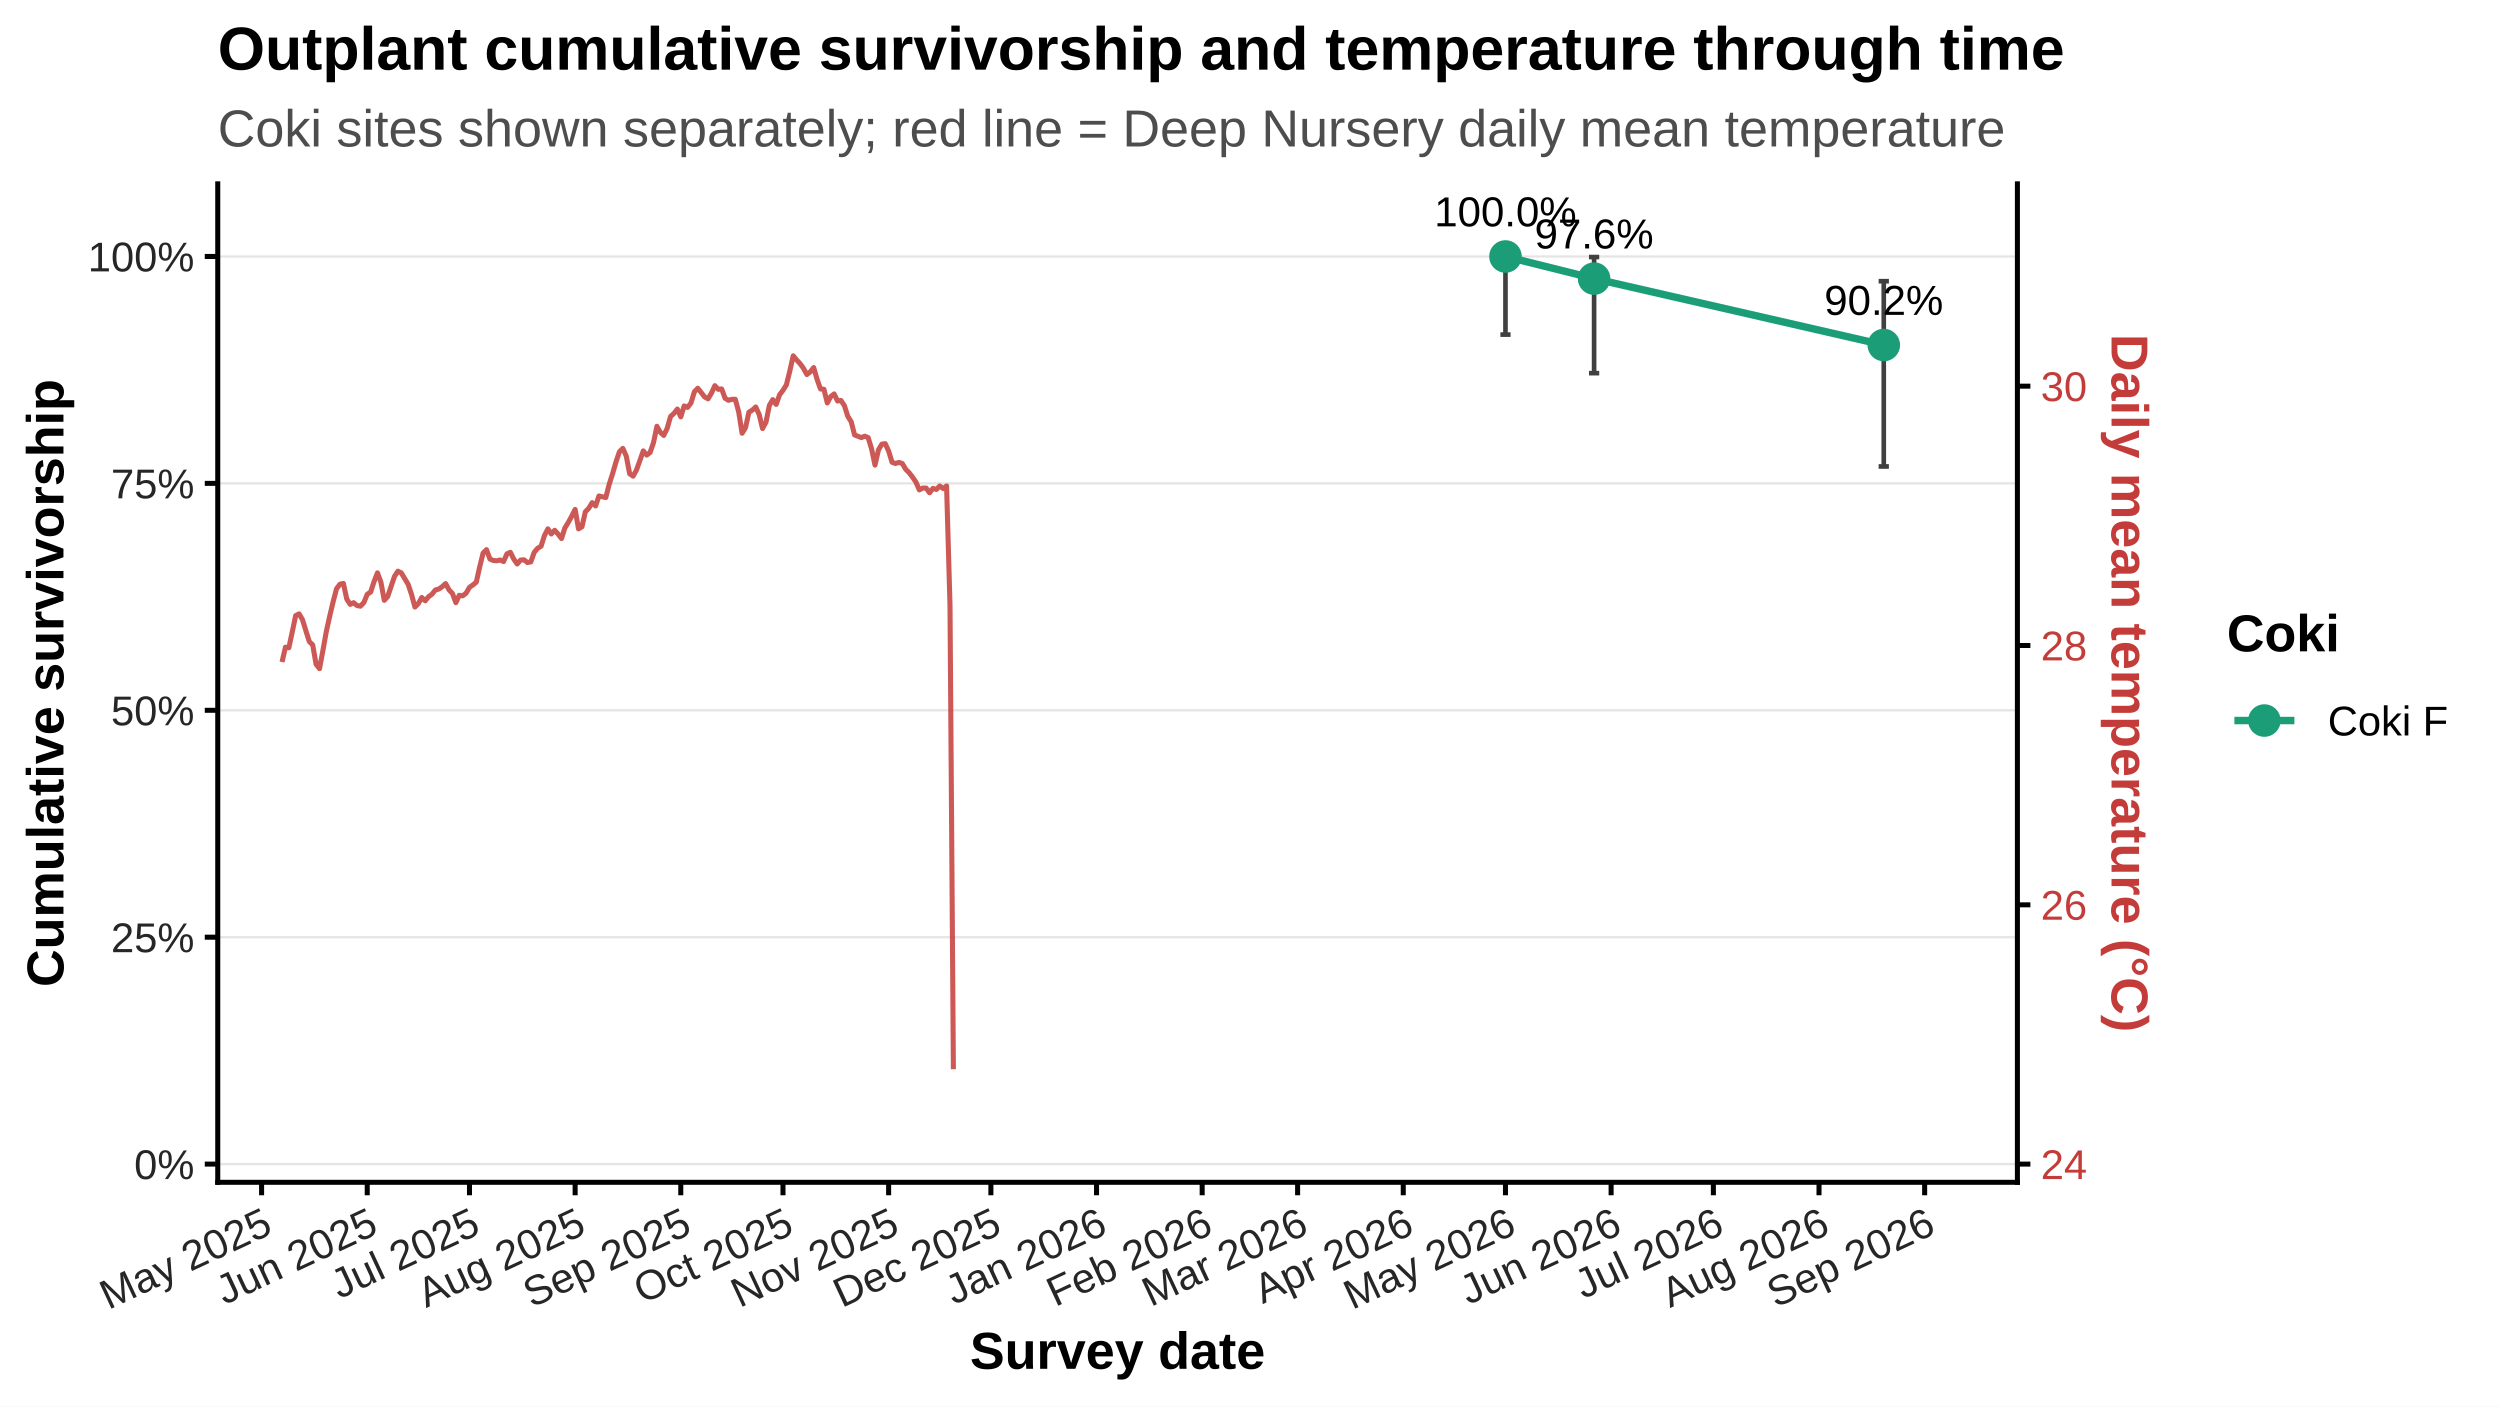
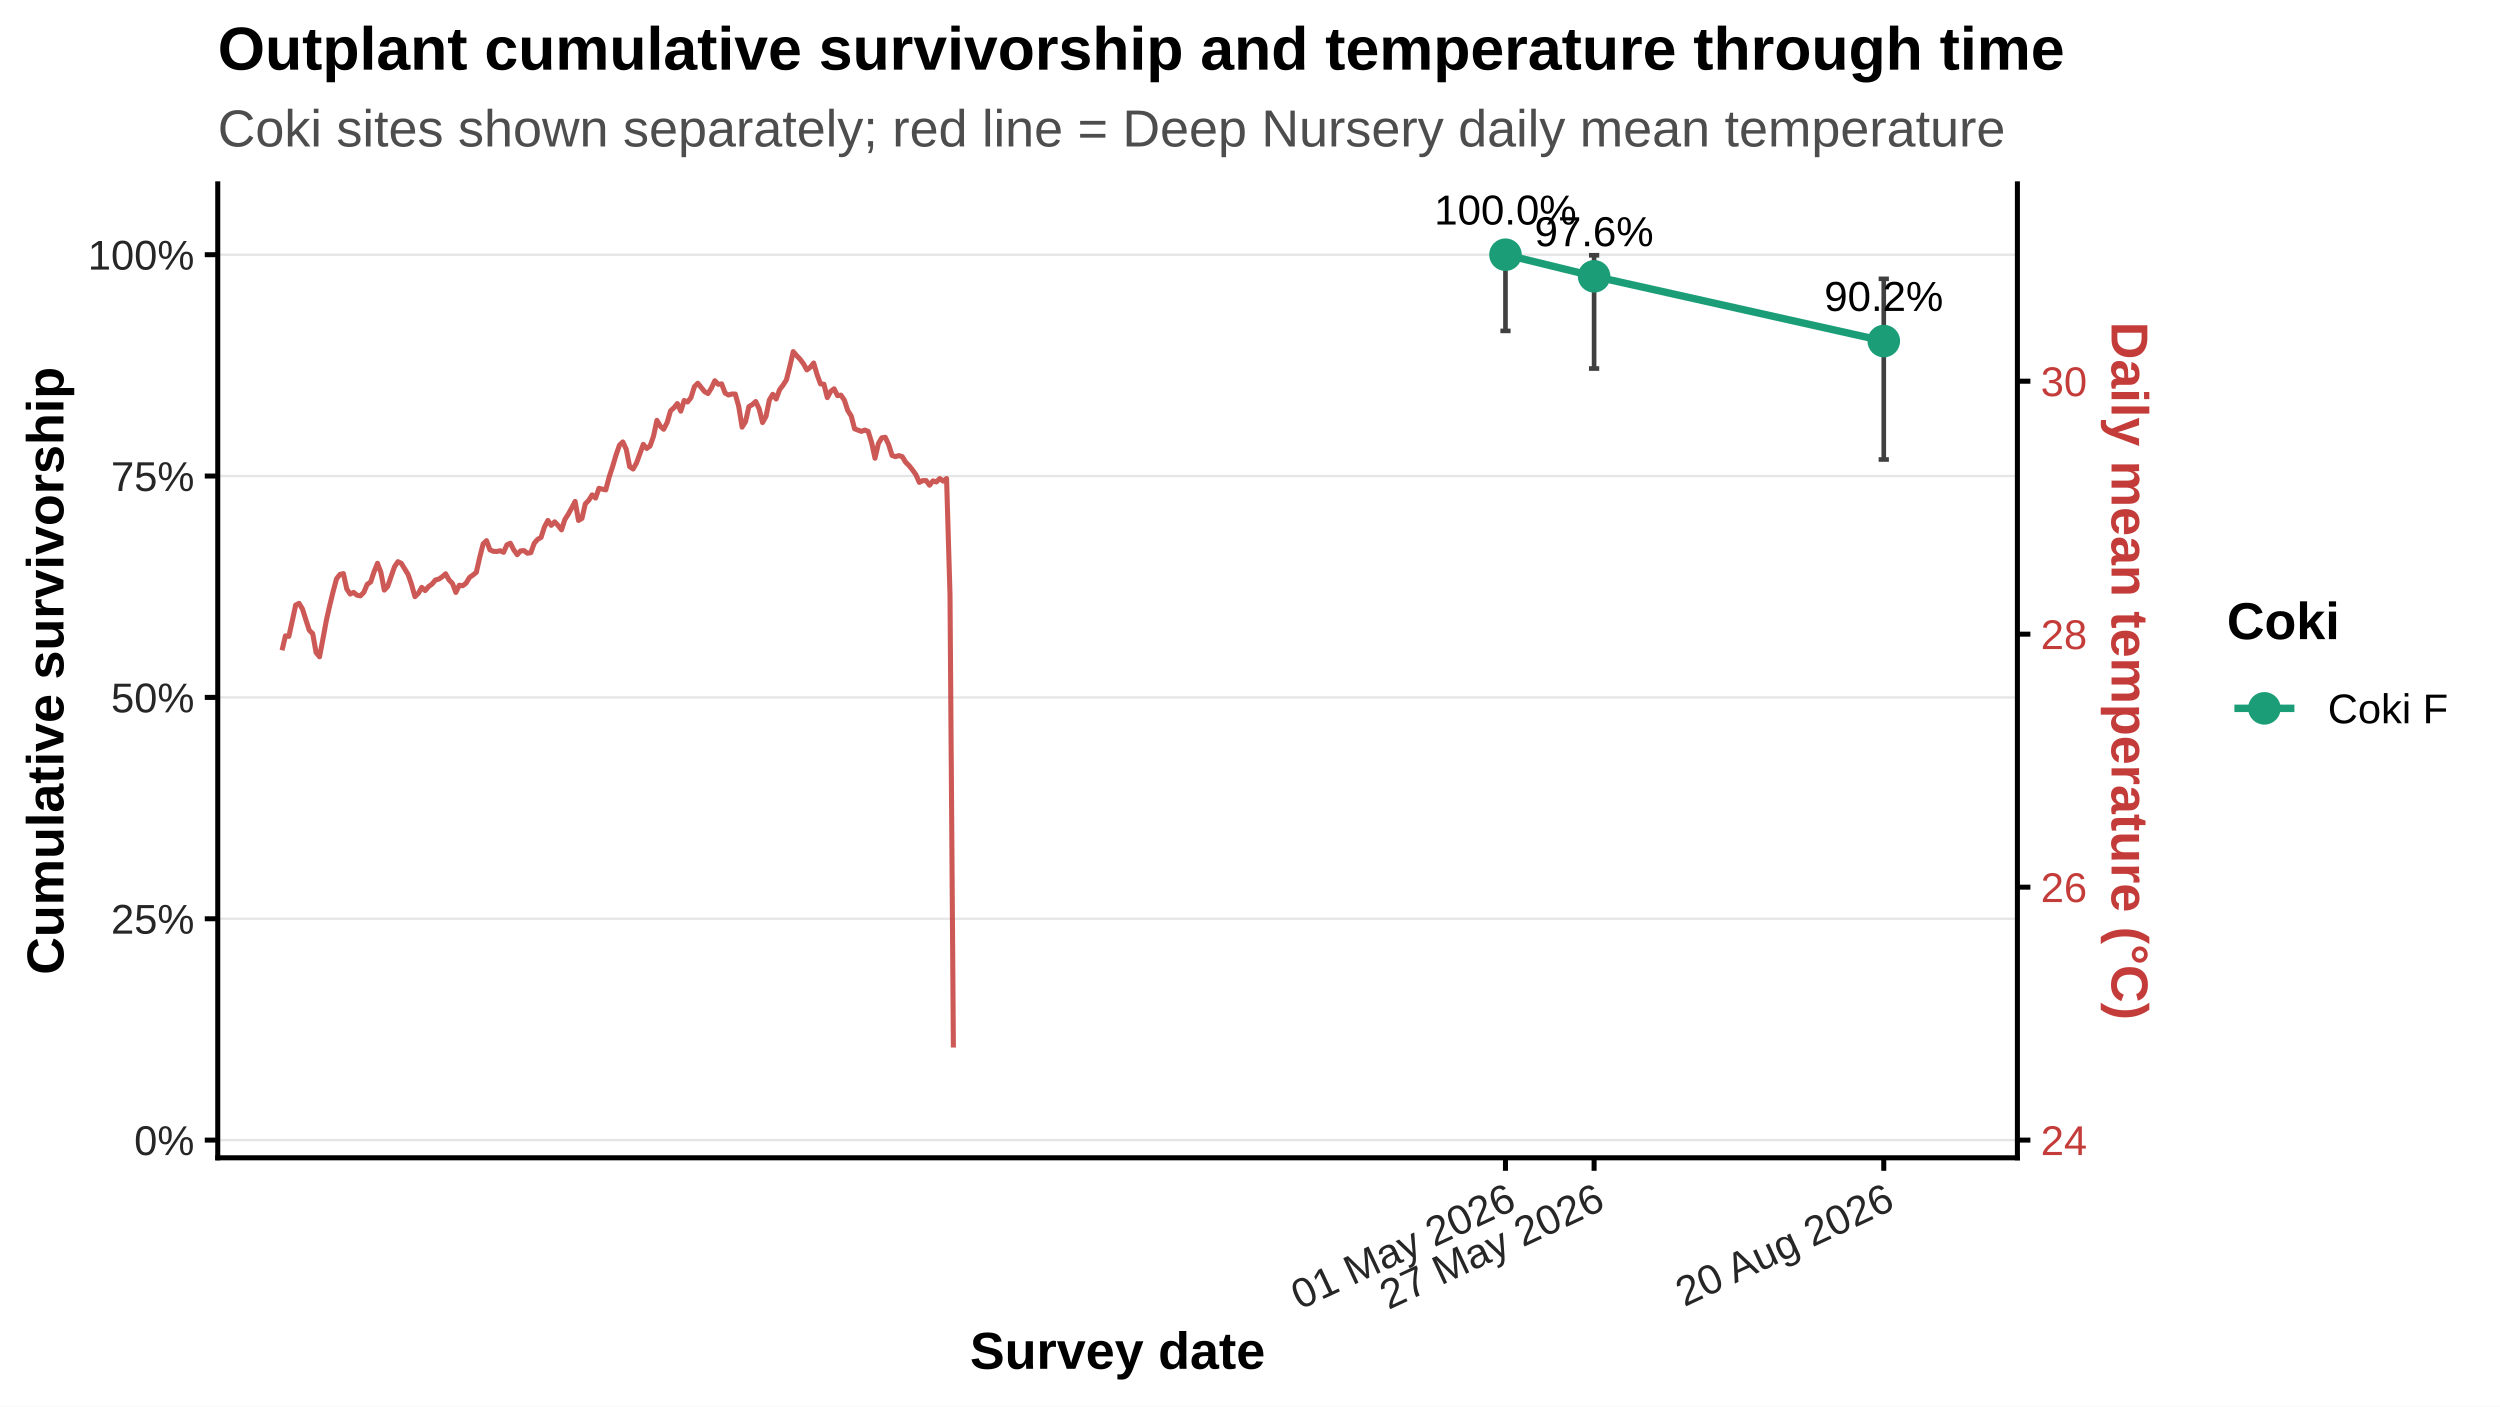
<svg xmlns="http://www.w3.org/2000/svg" class="svglite" width="576.00pt" height="324.00pt" viewBox="0 0 576.00 324.00">
  <defs>
    <style type="text/css">
    .svglite line, .svglite polyline, .svglite polygon, .svglite path, .svglite rect, .svglite circle {
      fill: none;
      stroke: #000000;
      stroke-linecap: round;
      stroke-linejoin: round;
      stroke-miterlimit: 10.00;
    }
    .svglite text {
      white-space: pre;
    }
  </style>
  </defs>
  <rect width="100%" height="100%" style="stroke: none; fill: #FFFFFF;" />
  <defs>
    <clipPath id="cpMC4wMHw1NzYuMDB8MC4wMHwzMjQuMDA=">
      <rect x="0.00" y="0.00" width="576.00" height="324.00" />
    </clipPath>
  </defs>
  <g clip-path="url(#cpMC4wMHw1NzYuMDB8MC4wMHwzMjQuMDA=)">
    <rect x="-0" y="0.00" width="576.00" height="324.00" style="stroke-width: 1.16; stroke: #FFFFFF; fill: #FFFFFF;" />
  </g>
  <defs>
-     <clipPath id="cpNTAuMTd8NDY0LjgxfDQyLjM2fDI3Mi40MA==">
-       <rect x="50.17" y="42.36" width="414.64" height="230.03" />
+     <clipPath id="cpNTAuMTd8NDY0LjgxfDQyLjM2fDI2Ni43Ng==">
+       <rect x="50.17" y="42.36" width="414.64" height="224.40" />
    </clipPath>
  </defs>
-   <g clip-path="url(#cpNTAuMTd8NDY0LjgxfDQyLjM2fDI3Mi40MA==)">
-     <rect x="50.17" y="42.36" width="414.64" height="230.03" style="stroke-width: 1.16; stroke: none; fill: #FFFFFF;" />
-     <polyline points="50.17,268.21 464.81,268.21 " style="stroke-width: 0.53; stroke: #E5E5E5; stroke-linecap: butt;" />
-     <polyline points="50.17,215.93 464.81,215.93 " style="stroke-width: 0.53; stroke: #E5E5E5; stroke-linecap: butt;" />
-     <polyline points="50.17,163.65 464.81,163.65 " style="stroke-width: 0.53; stroke: #E5E5E5; stroke-linecap: butt;" />
-     <polyline points="50.17,111.37 464.81,111.37 " style="stroke-width: 0.53; stroke: #E5E5E5; stroke-linecap: butt;" />
-     <polyline points="50.17,59.09 464.81,59.09 " style="stroke-width: 0.53; stroke: #E5E5E5; stroke-linecap: butt;" />
-     <polyline points="64.98,152.53 65.77,149.11 66.55,149.24 67.34,145.58 68.12,141.84 68.91,141.44 69.69,142.77 70.48,145.35 71.26,147.81 72.05,148.60 72.83,153.07 73.62,154.05 74.40,149.86 75.19,145.47 75.97,141.94 76.76,138.62 77.54,135.64 78.33,134.60 79.12,134.42 79.90,138.05 80.69,139.25 81.47,138.86 82.26,139.52 83.04,139.66 83.83,138.83 84.61,136.93 85.40,136.39 86.18,134.00 86.97,131.99 87.75,134.09 88.54,138.31 89.32,137.45 90.11,135.11 90.89,132.81 91.68,131.60 92.46,131.99 93.25,133.32 94.03,134.62 94.82,136.97 95.60,139.86 96.39,139.06 97.17,137.66 97.96,138.42 98.74,137.48 99.53,136.90 100.32,135.92 101.10,135.72 101.89,135.16 102.67,134.46 103.46,135.91 104.24,136.72 105.03,138.85 105.81,137.16 106.60,137.28 107.38,136.67 108.17,135.32 108.95,134.77 109.74,134.13 110.52,130.62 111.31,127.41 112.09,126.64 112.88,128.80 113.66,129.14 114.45,129.20 115.23,129.02 116.02,129.38 116.80,127.61 117.59,127.25 118.37,128.81 119.16,129.94 119.94,129.04 120.73,128.98 121.52,129.61 122.30,129.46 123.09,127.24 123.87,126.32 124.66,125.86 125.44,123.40 126.23,121.85 127.01,123.02 127.80,122.18 128.58,123.04 129.37,124.08 130.15,121.63 130.94,120.36 131.72,118.92 132.51,117.37 133.29,121.85 134.08,121.38 134.86,117.92 135.65,117.11 136.43,115.81 137.22,116.57 138.00,114.27 138.79,114.46 139.57,114.64 140.36,111.58 141.14,109.14 141.93,106.40 142.72,104.08 143.50,103.31 144.29,105.08 145.07,109.15 145.86,109.71 146.64,108.31 147.43,106.11 148.21,103.89 149.00,104.85 149.78,104.26 150.57,101.97 151.35,98.22 152.14,99.60 152.92,100.32 153.71,98.72 154.49,95.96 155.28,95.25 156.06,94.25 156.85,96.04 157.63,93.53 158.42,93.87 159.20,92.84 159.99,90.25 160.77,89.45 161.56,90.45 162.34,91.45 163.13,91.89 163.92,90.57 164.70,88.86 165.49,89.70 166.27,89.61 167.06,91.76 167.84,92.23 168.63,92.00 169.41,92.00 170.20,94.93 170.98,99.82 171.77,98.52 172.55,94.97 173.34,94.49 174.12,93.77 174.91,95.50 175.69,98.73 176.48,97.29 177.26,93.41 178.05,92.07 178.83,93.17 179.62,90.96 180.40,89.93 181.19,88.65 181.97,85.49 182.76,81.98 183.54,82.93 184.33,83.78 185.12,84.85 185.90,86.29 186.69,85.68 187.47,84.68 188.26,87.42 189.04,89.61 189.83,89.69 190.61,92.84 191.40,91.37 192.18,90.76 192.97,92.39 193.75,92.26 194.54,93.44 195.32,95.89 196.11,97.16 196.89,100.20 197.68,100.52 198.46,100.82 199.25,100.50 200.03,100.83 200.82,103.45 201.60,107.16 202.39,103.66 203.17,102.34 203.96,102.22 204.74,103.93 205.53,106.51 206.31,106.79 207.10,106.54 207.89,106.80 208.67,108.12 209.46,108.91 210.24,109.92 211.03,111.07 211.81,112.87 212.60,112.45 213.38,112.45 214.17,113.53 214.95,112.52 215.74,112.77 216.52,111.97 217.31,112.57 218.09,111.96 218.88,139.45 219.66,246.35 " style="stroke-width: 1.17; stroke: #C43C39; stroke-opacity: 0.85; stroke-linecap: butt;" />
-     <polyline points="345.69,59.09 348.04,59.09 " style="stroke-width: 1.07; stroke: #404040; stroke-linecap: butt;" />
-     <polyline points="346.86,59.09 346.86,77.09 " style="stroke-width: 1.07; stroke: #404040; stroke-linecap: butt;" />
-     <polyline points="345.69,77.09 348.04,77.09 " style="stroke-width: 1.07; stroke: #404040; stroke-linecap: butt;" />
-     <polyline points="366.10,59.22 368.46,59.22 " style="stroke-width: 1.07; stroke: #404040; stroke-linecap: butt;" />
-     <polyline points="367.28,59.22 367.28,85.98 " style="stroke-width: 1.07; stroke: #404040; stroke-linecap: butt;" />
-     <polyline points="366.10,85.98 368.46,85.98 " style="stroke-width: 1.07; stroke: #404040; stroke-linecap: butt;" />
-     <polyline points="432.84,64.79 435.20,64.79 " style="stroke-width: 1.07; stroke: #404040; stroke-linecap: butt;" />
-     <polyline points="434.02,64.79 434.02,107.47 " style="stroke-width: 1.07; stroke: #404040; stroke-linecap: butt;" />
-     <polyline points="432.84,107.47 435.20,107.47 " style="stroke-width: 1.07; stroke: #404040; stroke-linecap: butt;" />
-     <polyline points="346.86,59.09 367.28,64.19 434.02,79.49 " style="stroke-width: 1.71; stroke: #1B9E77; stroke-linecap: butt;" />
-     <circle cx="346.86" cy="59.09" r="3.37" style="stroke-width: 0.77; stroke: #1B9E77; fill: #1B9E77;" />
-     <circle cx="367.28" cy="64.19" r="3.37" style="stroke-width: 0.77; stroke: #1B9E77; fill: #1B9E77;" />
-     <circle cx="434.02" cy="79.49" r="3.37" style="stroke-width: 0.77; stroke: #1B9E77; fill: #1B9E77;" />
-     <text x="346.86" y="52.15" text-anchor="middle" style="font-size: 9.67px; font-family: &quot;Arial&quot;;" textLength="32.80px" lengthAdjust="spacingAndGlyphs">100.0%</text>
-     <text x="367.28" y="57.25" text-anchor="middle" style="font-size: 9.67px; font-family: &quot;Arial&quot;;" textLength="27.42px" lengthAdjust="spacingAndGlyphs">97.6%</text>
-     <text x="434.02" y="72.55" text-anchor="middle" style="font-size: 9.67px; font-family: &quot;Arial&quot;;" textLength="27.42px" lengthAdjust="spacingAndGlyphs">90.2%</text>
+   <g clip-path="url(#cpNTAuMTd8NDY0LjgxfDQyLjM2fDI2Ni43Ng==)">
+     <rect x="50.17" y="42.36" width="414.64" height="224.40" style="stroke-width: 1.16; stroke: none; fill: #FFFFFF;" />
+     <polyline points="50.17,262.68 464.81,262.68 " style="stroke-width: 0.53; stroke: #E5E5E5; stroke-linecap: butt;" />
+     <polyline points="50.17,211.68 464.81,211.68 " style="stroke-width: 0.53; stroke: #E5E5E5; stroke-linecap: butt;" />
+     <polyline points="50.17,160.68 464.81,160.68 " style="stroke-width: 0.53; stroke: #E5E5E5; stroke-linecap: butt;" />
+     <polyline points="50.17,109.68 464.81,109.68 " style="stroke-width: 0.53; stroke: #E5E5E5; stroke-linecap: butt;" />
+     <polyline points="50.17,58.68 464.81,58.68 " style="stroke-width: 0.53; stroke: #E5E5E5; stroke-linecap: butt;" />
+     <polyline points="64.98,149.83 65.77,146.50 66.55,146.62 67.34,143.05 68.12,139.41 68.91,139.01 69.69,140.31 70.48,142.83 71.26,145.22 72.05,146.00 72.83,150.36 73.62,151.32 74.40,147.23 75.19,142.95 75.97,139.50 76.76,136.26 77.54,133.35 78.33,132.34 79.12,132.16 79.90,135.71 80.69,136.87 81.47,136.49 82.26,137.14 83.04,137.28 83.83,136.47 84.61,134.62 85.40,134.09 86.18,131.75 86.97,129.79 87.75,131.85 88.54,135.96 89.32,135.12 90.11,132.83 90.89,130.59 91.68,129.41 92.46,129.79 93.25,131.09 94.03,132.36 94.82,134.65 95.60,137.47 96.39,136.70 97.17,135.33 97.96,136.07 98.74,135.15 99.53,134.58 100.32,133.63 101.10,133.43 101.89,132.89 102.67,132.20 103.46,133.62 104.24,134.41 105.03,136.49 105.81,134.84 106.60,134.96 107.38,134.36 108.17,133.05 108.95,132.50 109.74,131.88 110.52,128.46 111.31,125.32 112.09,124.57 112.88,126.68 113.66,127.02 114.45,127.07 115.23,126.89 116.02,127.25 116.80,125.52 117.59,125.17 118.37,126.69 119.16,127.80 119.94,126.92 120.73,126.86 121.52,127.47 122.30,127.33 123.09,125.16 123.87,124.27 124.66,123.82 125.44,121.41 126.23,119.91 127.01,121.04 127.80,120.23 128.58,121.07 129.37,122.08 130.15,119.69 130.94,118.45 131.72,117.04 132.51,115.53 133.29,119.91 134.08,119.44 134.86,116.07 135.65,115.28 136.43,114.02 137.22,114.75 138.00,112.51 138.79,112.70 139.57,112.87 140.36,109.88 141.14,107.51 141.93,104.84 142.72,102.57 143.50,101.82 144.29,103.54 145.07,107.51 145.86,108.06 146.64,106.70 147.43,104.54 148.21,102.38 149.00,103.32 149.78,102.75 150.57,100.51 151.35,96.85 152.14,98.20 152.92,98.90 153.71,97.34 154.49,94.65 155.28,93.95 156.06,92.98 156.85,94.73 157.63,92.28 158.42,92.61 159.20,91.60 159.99,89.08 160.77,88.30 161.56,89.27 162.34,90.24 163.13,90.67 163.92,89.39 164.70,87.72 165.49,88.54 166.27,88.45 167.06,90.55 167.84,91.01 168.63,90.78 169.41,90.79 170.20,93.64 170.98,98.41 171.77,97.14 172.55,93.69 173.34,93.21 174.12,92.51 174.91,94.20 175.69,97.35 176.48,95.95 177.26,92.16 178.05,90.85 178.83,91.93 179.62,89.77 180.40,88.76 181.19,87.52 181.97,84.44 182.76,81.01 183.54,81.93 184.33,82.76 185.12,83.81 185.90,85.22 186.69,84.62 187.47,83.64 188.26,86.32 189.04,88.45 189.83,88.53 190.61,91.61 191.40,90.17 192.18,89.58 192.97,91.16 193.75,91.04 194.54,92.19 195.32,94.58 196.11,95.82 196.89,98.79 197.68,99.10 198.46,99.39 199.25,99.08 200.03,99.40 200.82,101.96 201.60,105.57 202.39,102.16 203.17,100.87 203.96,100.75 204.74,102.42 205.53,104.94 206.31,105.21 207.10,104.97 207.89,105.22 208.67,106.50 209.46,107.28 210.24,108.26 211.03,109.38 211.81,111.14 212.60,110.73 213.38,110.73 214.17,111.79 214.95,110.80 215.74,111.04 216.52,110.26 217.31,110.85 218.09,110.26 218.88,137.07 219.66,241.35 " style="stroke-width: 1.17; stroke: #C43C39; stroke-opacity: 0.85; stroke-linecap: butt;" />
+     <polyline points="345.69,58.68 348.04,58.68 " style="stroke-width: 1.07; stroke: #404040; stroke-linecap: butt;" />
+     <polyline points="346.86,58.68 346.86,76.24 " style="stroke-width: 1.07; stroke: #404040; stroke-linecap: butt;" />
+     <polyline points="345.69,76.24 348.04,76.24 " style="stroke-width: 1.07; stroke: #404040; stroke-linecap: butt;" />
+     <polyline points="366.10,58.81 368.46,58.81 " style="stroke-width: 1.07; stroke: #404040; stroke-linecap: butt;" />
+     <polyline points="367.28,58.81 367.28,84.91 " style="stroke-width: 1.07; stroke: #404040; stroke-linecap: butt;" />
+     <polyline points="366.10,84.91 368.46,84.91 " style="stroke-width: 1.07; stroke: #404040; stroke-linecap: butt;" />
+     <polyline points="432.84,64.24 435.20,64.24 " style="stroke-width: 1.07; stroke: #404040; stroke-linecap: butt;" />
+     <polyline points="434.02,64.24 434.02,105.87 " style="stroke-width: 1.07; stroke: #404040; stroke-linecap: butt;" />
+     <polyline points="432.84,105.87 435.20,105.87 " style="stroke-width: 1.07; stroke: #404040; stroke-linecap: butt;" />
+     <polyline points="346.86,58.68 367.28,63.66 434.02,78.58 " style="stroke-width: 1.71; stroke: #1B9E77; stroke-linecap: butt;" />
+     <circle cx="346.86" cy="58.68" r="3.37" style="stroke-width: 0.77; stroke: #1B9E77; fill: #1B9E77;" />
+     <circle cx="367.28" cy="63.66" r="3.37" style="stroke-width: 0.77; stroke: #1B9E77; fill: #1B9E77;" />
+     <circle cx="434.02" cy="78.58" r="3.37" style="stroke-width: 0.77; stroke: #1B9E77; fill: #1B9E77;" />
+     <text x="346.86" y="51.74" text-anchor="middle" style="font-size: 9.67px; font-family: &quot;Arial&quot;;" textLength="32.80px" lengthAdjust="spacingAndGlyphs">100.0%</text>
+     <text x="367.28" y="56.72" text-anchor="middle" style="font-size: 9.67px; font-family: &quot;Arial&quot;;" textLength="27.42px" lengthAdjust="spacingAndGlyphs">97.6%</text>
+     <text x="434.02" y="71.64" text-anchor="middle" style="font-size: 9.67px; font-family: &quot;Arial&quot;;" textLength="27.42px" lengthAdjust="spacingAndGlyphs">90.2%</text>
  </g>
  <g clip-path="url(#cpMC4wMHw1NzYuMDB8MC4wMHwzMjQuMDA=)">
-     <polyline points="50.17,272.40 50.17,42.36 " style="stroke-width: 1.16; stroke-linecap: square;" />
-     <text x="44.79" y="271.66" text-anchor="end" style="font-size: 9.60px;fill: #262626; font-family: &quot;Arial&quot;;" textLength="13.87px" lengthAdjust="spacingAndGlyphs">0%</text>
-     <text x="44.79" y="219.38" text-anchor="end" style="font-size: 9.60px;fill: #262626; font-family: &quot;Arial&quot;;" textLength="19.20px" lengthAdjust="spacingAndGlyphs">25%</text>
-     <text x="44.79" y="167.10" text-anchor="end" style="font-size: 9.60px;fill: #262626; font-family: &quot;Arial&quot;;" textLength="19.20px" lengthAdjust="spacingAndGlyphs">50%</text>
-     <text x="44.79" y="114.81" text-anchor="end" style="font-size: 9.60px;fill: #262626; font-family: &quot;Arial&quot;;" textLength="19.20px" lengthAdjust="spacingAndGlyphs">75%</text>
-     <text x="44.79" y="62.53" text-anchor="end" style="font-size: 9.60px;fill: #262626; font-family: &quot;Arial&quot;;" textLength="24.54px" lengthAdjust="spacingAndGlyphs">100%</text>
-     <polyline points="47.18,268.21 50.17,268.21 " style="stroke-width: 1.16; stroke-linecap: butt;" />
-     <polyline points="47.18,215.93 50.17,215.93 " style="stroke-width: 1.16; stroke-linecap: butt;" />
-     <polyline points="47.18,163.65 50.17,163.65 " style="stroke-width: 1.16; stroke-linecap: butt;" />
-     <polyline points="47.18,111.37 50.17,111.37 " style="stroke-width: 1.16; stroke-linecap: butt;" />
-     <polyline points="47.18,59.09 50.17,59.09 " style="stroke-width: 1.16; stroke-linecap: butt;" />
-     <polyline points="464.81,272.40 464.81,42.36 " style="stroke-width: 1.16; stroke-linecap: square;" />
-     <polyline points="467.80,268.21 464.81,268.21 " style="stroke-width: 1.16; stroke-linecap: butt;" />
-     <polyline points="467.80,208.47 464.81,208.47 " style="stroke-width: 1.16; stroke-linecap: butt;" />
-     <polyline points="467.80,148.72 464.81,148.72 " style="stroke-width: 1.16; stroke-linecap: butt;" />
-     <polyline points="467.80,88.97 464.81,88.97 " style="stroke-width: 1.16; stroke-linecap: butt;" />
-     <text x="470.19" y="271.66" style="font-size: 9.60px;fill: #C43C39; font-family: &quot;Arial&quot;;" textLength="10.67px" lengthAdjust="spacingAndGlyphs">24</text>
-     <text x="470.19" y="211.91" style="font-size: 9.60px;fill: #C43C39; font-family: &quot;Arial&quot;;" textLength="10.67px" lengthAdjust="spacingAndGlyphs">26</text>
-     <text x="470.19" y="152.16" style="font-size: 9.60px;fill: #C43C39; font-family: &quot;Arial&quot;;" textLength="10.67px" lengthAdjust="spacingAndGlyphs">28</text>
-     <text x="470.19" y="92.41" style="font-size: 9.60px;fill: #C43C39; font-family: &quot;Arial&quot;;" textLength="10.67px" lengthAdjust="spacingAndGlyphs">30</text>
-     <polyline points="50.17,272.40 464.81,272.40 " style="stroke-width: 1.16; stroke-linecap: square;" />
-     <polyline points="60.27,275.39 60.27,272.40 " style="stroke-width: 1.16; stroke-linecap: butt;" />
-     <polyline points="84.61,275.39 84.61,272.40 " style="stroke-width: 1.16; stroke-linecap: butt;" />
-     <polyline points="108.17,275.39 108.17,272.40 " style="stroke-width: 1.16; stroke-linecap: butt;" />
-     <polyline points="132.51,275.39 132.51,272.40 " style="stroke-width: 1.16; stroke-linecap: butt;" />
-     <polyline points="156.85,275.39 156.85,272.40 " style="stroke-width: 1.16; stroke-linecap: butt;" />
-     <polyline points="180.40,275.39 180.40,272.40 " style="stroke-width: 1.16; stroke-linecap: butt;" />
-     <polyline points="204.74,275.39 204.74,272.40 " style="stroke-width: 1.16; stroke-linecap: butt;" />
-     <polyline points="228.30,275.39 228.30,272.40 " style="stroke-width: 1.16; stroke-linecap: butt;" />
-     <polyline points="252.64,275.39 252.64,272.40 " style="stroke-width: 1.16; stroke-linecap: butt;" />
-     <polyline points="276.98,275.39 276.98,272.40 " style="stroke-width: 1.16; stroke-linecap: butt;" />
-     <polyline points="298.97,275.39 298.97,272.40 " style="stroke-width: 1.16; stroke-linecap: butt;" />
-     <polyline points="323.31,275.39 323.31,272.40 " style="stroke-width: 1.16; stroke-linecap: butt;" />
-     <polyline points="346.86,275.39 346.86,272.40 " style="stroke-width: 1.16; stroke-linecap: butt;" />
-     <polyline points="371.20,275.39 371.20,272.40 " style="stroke-width: 1.16; stroke-linecap: butt;" />
-     <polyline points="394.76,275.39 394.76,272.40 " style="stroke-width: 1.16; stroke-linecap: butt;" />
-     <polyline points="419.10,275.39 419.10,272.40 " style="stroke-width: 1.16; stroke-linecap: butt;" />
-     <polyline points="443.44,275.39 443.44,272.40 " style="stroke-width: 1.16; stroke-linecap: butt;" />
-     <text transform="translate(63.18,284.02) rotate(-25)" text-anchor="end" style="font-size: 9.60px;fill: #262626; font-family: &quot;Arial&quot;;" textLength="42.13px" lengthAdjust="spacingAndGlyphs">May 2025</text>
-     <text transform="translate(87.52,284.02) rotate(-25)" text-anchor="end" style="font-size: 9.60px;fill: #262626; font-family: &quot;Arial&quot;;" textLength="39.47px" lengthAdjust="spacingAndGlyphs">Jun 2025</text>
-     <text transform="translate(111.08,284.02) rotate(-25)" text-anchor="end" style="font-size: 9.60px;fill: #262626; font-family: &quot;Arial&quot;;" textLength="36.27px" lengthAdjust="spacingAndGlyphs">Jul 2025</text>
-     <text transform="translate(135.42,284.02) rotate(-25)" text-anchor="end" style="font-size: 9.60px;fill: #262626; font-family: &quot;Arial&quot;;" textLength="41.08px" lengthAdjust="spacingAndGlyphs">Aug 2025</text>
-     <text transform="translate(159.76,284.02) rotate(-25)" text-anchor="end" style="font-size: 9.60px;fill: #262626; font-family: &quot;Arial&quot;;" textLength="41.08px" lengthAdjust="spacingAndGlyphs">Sep 2025</text>
-     <text transform="translate(183.31,284.02) rotate(-25)" text-anchor="end" style="font-size: 9.60px;fill: #262626; font-family: &quot;Arial&quot;;" textLength="38.92px" lengthAdjust="spacingAndGlyphs">Oct 2025</text>
-     <text transform="translate(207.65,284.02) rotate(-25)" text-anchor="end" style="font-size: 9.60px;fill: #262626; font-family: &quot;Arial&quot;;" textLength="41.06px" lengthAdjust="spacingAndGlyphs">Nov 2025</text>
-     <text transform="translate(231.21,284.02) rotate(-25)" text-anchor="end" style="font-size: 9.60px;fill: #262626; font-family: &quot;Arial&quot;;" textLength="41.06px" lengthAdjust="spacingAndGlyphs">Dec 2025</text>
-     <text transform="translate(255.55,284.02) rotate(-25)" text-anchor="end" style="font-size: 9.60px;fill: #262626; font-family: &quot;Arial&quot;;" textLength="39.47px" lengthAdjust="spacingAndGlyphs">Jan 2026</text>
-     <text transform="translate(279.89,284.02) rotate(-25)" text-anchor="end" style="font-size: 9.60px;fill: #262626; font-family: &quot;Arial&quot;;" textLength="40.54px" lengthAdjust="spacingAndGlyphs">Feb 2026</text>
-     <text transform="translate(301.88,284.02) rotate(-25)" text-anchor="end" style="font-size: 9.60px;fill: #262626; font-family: &quot;Arial&quot;;" textLength="40.53px" lengthAdjust="spacingAndGlyphs">Mar 2026</text>
-     <text transform="translate(326.22,284.02) rotate(-25)" text-anchor="end" style="font-size: 9.60px;fill: #262626; font-family: &quot;Arial&quot;;" textLength="38.94px" lengthAdjust="spacingAndGlyphs">Apr 2026</text>
-     <text transform="translate(349.77,284.02) rotate(-25)" text-anchor="end" style="font-size: 9.60px;fill: #262626; font-family: &quot;Arial&quot;;" textLength="42.13px" lengthAdjust="spacingAndGlyphs">May 2026</text>
-     <text transform="translate(374.11,284.02) rotate(-25)" text-anchor="end" style="font-size: 9.60px;fill: #262626; font-family: &quot;Arial&quot;;" textLength="39.47px" lengthAdjust="spacingAndGlyphs">Jun 2026</text>
-     <text transform="translate(397.67,284.02) rotate(-25)" text-anchor="end" style="font-size: 9.60px;fill: #262626; font-family: &quot;Arial&quot;;" textLength="36.27px" lengthAdjust="spacingAndGlyphs">Jul 2026</text>
-     <text transform="translate(422.01,284.02) rotate(-25)" text-anchor="end" style="font-size: 9.60px;fill: #262626; font-family: &quot;Arial&quot;;" textLength="41.08px" lengthAdjust="spacingAndGlyphs">Aug 2026</text>
-     <text transform="translate(446.35,284.02) rotate(-25)" text-anchor="end" style="font-size: 9.60px;fill: #262626; font-family: &quot;Arial&quot;;" textLength="41.08px" lengthAdjust="spacingAndGlyphs">Sep 2026</text>
+     <polyline points="50.17,266.76 50.17,42.36 " style="stroke-width: 1.16; stroke-linecap: square;" />
+     <text x="44.79" y="266.12" text-anchor="end" style="font-size: 9.60px;fill: #262626; font-family: &quot;Arial&quot;;" textLength="13.87px" lengthAdjust="spacingAndGlyphs">0%</text>
+     <text x="44.79" y="215.12" text-anchor="end" style="font-size: 9.60px;fill: #262626; font-family: &quot;Arial&quot;;" textLength="19.20px" lengthAdjust="spacingAndGlyphs">25%</text>
+     <text x="44.79" y="164.12" text-anchor="end" style="font-size: 9.60px;fill: #262626; font-family: &quot;Arial&quot;;" textLength="19.20px" lengthAdjust="spacingAndGlyphs">50%</text>
+     <text x="44.79" y="113.12" text-anchor="end" style="font-size: 9.60px;fill: #262626; font-family: &quot;Arial&quot;;" textLength="19.20px" lengthAdjust="spacingAndGlyphs">75%</text>
+     <text x="44.79" y="62.12" text-anchor="end" style="font-size: 9.60px;fill: #262626; font-family: &quot;Arial&quot;;" textLength="24.54px" lengthAdjust="spacingAndGlyphs">100%</text>
+     <polyline points="47.18,262.68 50.17,262.68 " style="stroke-width: 1.16; stroke-linecap: butt;" />
+     <polyline points="47.18,211.68 50.17,211.68 " style="stroke-width: 1.16; stroke-linecap: butt;" />
+     <polyline points="47.18,160.68 50.17,160.68 " style="stroke-width: 1.16; stroke-linecap: butt;" />
+     <polyline points="47.18,109.68 50.17,109.68 " style="stroke-width: 1.16; stroke-linecap: butt;" />
+     <polyline points="47.18,58.68 50.17,58.68 " style="stroke-width: 1.16; stroke-linecap: butt;" />
+     <polyline points="464.81,266.76 464.81,42.36 " style="stroke-width: 1.16; stroke-linecap: square;" />
+     <polyline points="467.80,262.68 464.81,262.68 " style="stroke-width: 1.16; stroke-linecap: butt;" />
+     <polyline points="467.80,204.40 464.81,204.40 " style="stroke-width: 1.16; stroke-linecap: butt;" />
+     <polyline points="467.80,146.11 464.81,146.11 " style="stroke-width: 1.16; stroke-linecap: butt;" />
+     <polyline points="467.80,87.83 464.81,87.83 " style="stroke-width: 1.16; stroke-linecap: butt;" />
+     <text x="470.19" y="266.12" style="font-size: 9.60px;fill: #C43C39; font-family: &quot;Arial&quot;;" textLength="10.67px" lengthAdjust="spacingAndGlyphs">24</text>
+     <text x="470.19" y="207.84" style="font-size: 9.60px;fill: #C43C39; font-family: &quot;Arial&quot;;" textLength="10.67px" lengthAdjust="spacingAndGlyphs">26</text>
+     <text x="470.19" y="149.55" style="font-size: 9.60px;fill: #C43C39; font-family: &quot;Arial&quot;;" textLength="10.67px" lengthAdjust="spacingAndGlyphs">28</text>
+     <text x="470.19" y="91.27" style="font-size: 9.60px;fill: #C43C39; font-family: &quot;Arial&quot;;" textLength="10.67px" lengthAdjust="spacingAndGlyphs">30</text>
+     <polyline points="50.17,266.76 464.81,266.76 " style="stroke-width: 1.16; stroke-linecap: square;" />
+     <polyline points="346.86,269.75 346.86,266.76 " style="stroke-width: 1.16; stroke-linecap: butt;" />
+     <polyline points="367.28,269.75 367.28,266.76 " style="stroke-width: 1.16; stroke-linecap: butt;" />
+     <polyline points="434.02,269.75 434.02,266.76 " style="stroke-width: 1.16; stroke-linecap: butt;" />
+     <text transform="translate(349.77,278.38) rotate(-25)" text-anchor="end" style="font-size: 9.60px;fill: #262626; font-family: &quot;Arial&quot;;" textLength="55.46px" lengthAdjust="spacingAndGlyphs">01 May 2026</text>
+     <text transform="translate(370.19,278.38) rotate(-25)" text-anchor="end" style="font-size: 9.60px;fill: #262626; font-family: &quot;Arial&quot;;" textLength="55.46px" lengthAdjust="spacingAndGlyphs">27 May 2026</text>
+     <text transform="translate(436.93,278.38) rotate(-25)" text-anchor="end" style="font-size: 9.60px;fill: #262626; font-family: &quot;Arial&quot;;" textLength="54.41px" lengthAdjust="spacingAndGlyphs">20 Aug 2026</text>
    <text x="257.49" y="315.37" text-anchor="middle" style="font-size: 12.00px; font-weight: bold; font-family: &quot;Arial&quot;;" textLength="68.04px" lengthAdjust="spacingAndGlyphs">Survey date</text>
-     <text transform="translate(14.62,157.38) rotate(-90)" text-anchor="middle" style="font-size: 12.00px; font-weight: bold; font-family: &quot;Arial&quot;;" textLength="140.05px" lengthAdjust="spacingAndGlyphs">Cumulative survivorship</text>
-     <text transform="translate(486.50,157.38) rotate(90)" text-anchor="middle" style="font-size: 12.00px; font-weight: bold;fill: #C43C39; font-family: &quot;Arial&quot;;" textLength="160.86px" lengthAdjust="spacingAndGlyphs">Daily mean temperature (°C)</text>
-     <rect x="507.10" y="134.13" width="62.93" height="46.50" style="stroke-width: 1.16; stroke: none; fill: #FFFFFF;" />
-     <text x="513.07" y="150.07" style="font-size: 12.00px; font-weight: bold; font-family: &quot;Arial&quot;;" textLength="26.01px" lengthAdjust="spacingAndGlyphs">Coki</text>
-     <rect x="513.07" y="157.37" width="17.28" height="17.28" style="stroke-width: 1.16; stroke: none; fill: #FFFFFF;" />
-     <line x1="514.80" y1="166.01" x2="528.63" y2="166.01" style="stroke-width: 1.71; stroke: #1B9E77; stroke-linecap: butt;" />
-     <circle cx="521.71" cy="166.01" r="3.37" style="stroke-width: 0.77; stroke: #1B9E77; fill: #1B9E77;" />
-     <text x="536.33" y="169.45" style="font-size: 9.60px; font-family: &quot;Arial&quot;;" textLength="27.71px" lengthAdjust="spacingAndGlyphs">Coki F</text>
+     <text transform="translate(14.62,154.56) rotate(-90)" text-anchor="middle" style="font-size: 12.00px; font-weight: bold; font-family: &quot;Arial&quot;;" textLength="140.05px" lengthAdjust="spacingAndGlyphs">Cumulative survivorship</text>
+     <text transform="translate(486.50,154.56) rotate(90)" text-anchor="middle" style="font-size: 12.00px; font-weight: bold;fill: #C43C39; font-family: &quot;Arial&quot;;" textLength="160.86px" lengthAdjust="spacingAndGlyphs">Daily mean temperature (°C)</text>
+     <rect x="507.10" y="131.31" width="62.93" height="46.50" style="stroke-width: 1.16; stroke: none; fill: #FFFFFF;" />
+     <text x="513.07" y="147.25" style="font-size: 12.00px; font-weight: bold; font-family: &quot;Arial&quot;;" textLength="26.01px" lengthAdjust="spacingAndGlyphs">Coki</text>
+     <rect x="513.07" y="154.56" width="17.28" height="17.28" style="stroke-width: 1.16; stroke: none; fill: #FFFFFF;" />
+     <line x1="514.80" y1="163.20" x2="528.63" y2="163.20" style="stroke-width: 1.71; stroke: #1B9E77; stroke-linecap: butt;" />
+     <circle cx="521.71" cy="163.20" r="3.37" style="stroke-width: 0.77; stroke: #1B9E77; fill: #1B9E77;" />
+     <text x="536.33" y="166.64" style="font-size: 9.60px; font-family: &quot;Arial&quot;;" textLength="27.71px" lengthAdjust="spacingAndGlyphs">Coki F</text>
    <text x="50.17" y="33.74" style="font-size: 12.00px;fill: #4D4D4D; font-family: &quot;Arial&quot;;" textLength="411.84px" lengthAdjust="spacingAndGlyphs">Coki sites shown separately; red line = Deep Nursery daily mean temperature</text>
    <text x="50.17" y="16.05" style="font-size: 14.00px; font-weight: bold; font-family: &quot;Arial&quot;;" textLength="425.33px" lengthAdjust="spacingAndGlyphs">Outplant cumulative survivorship and temperature through time</text>
  </g>
</svg>
